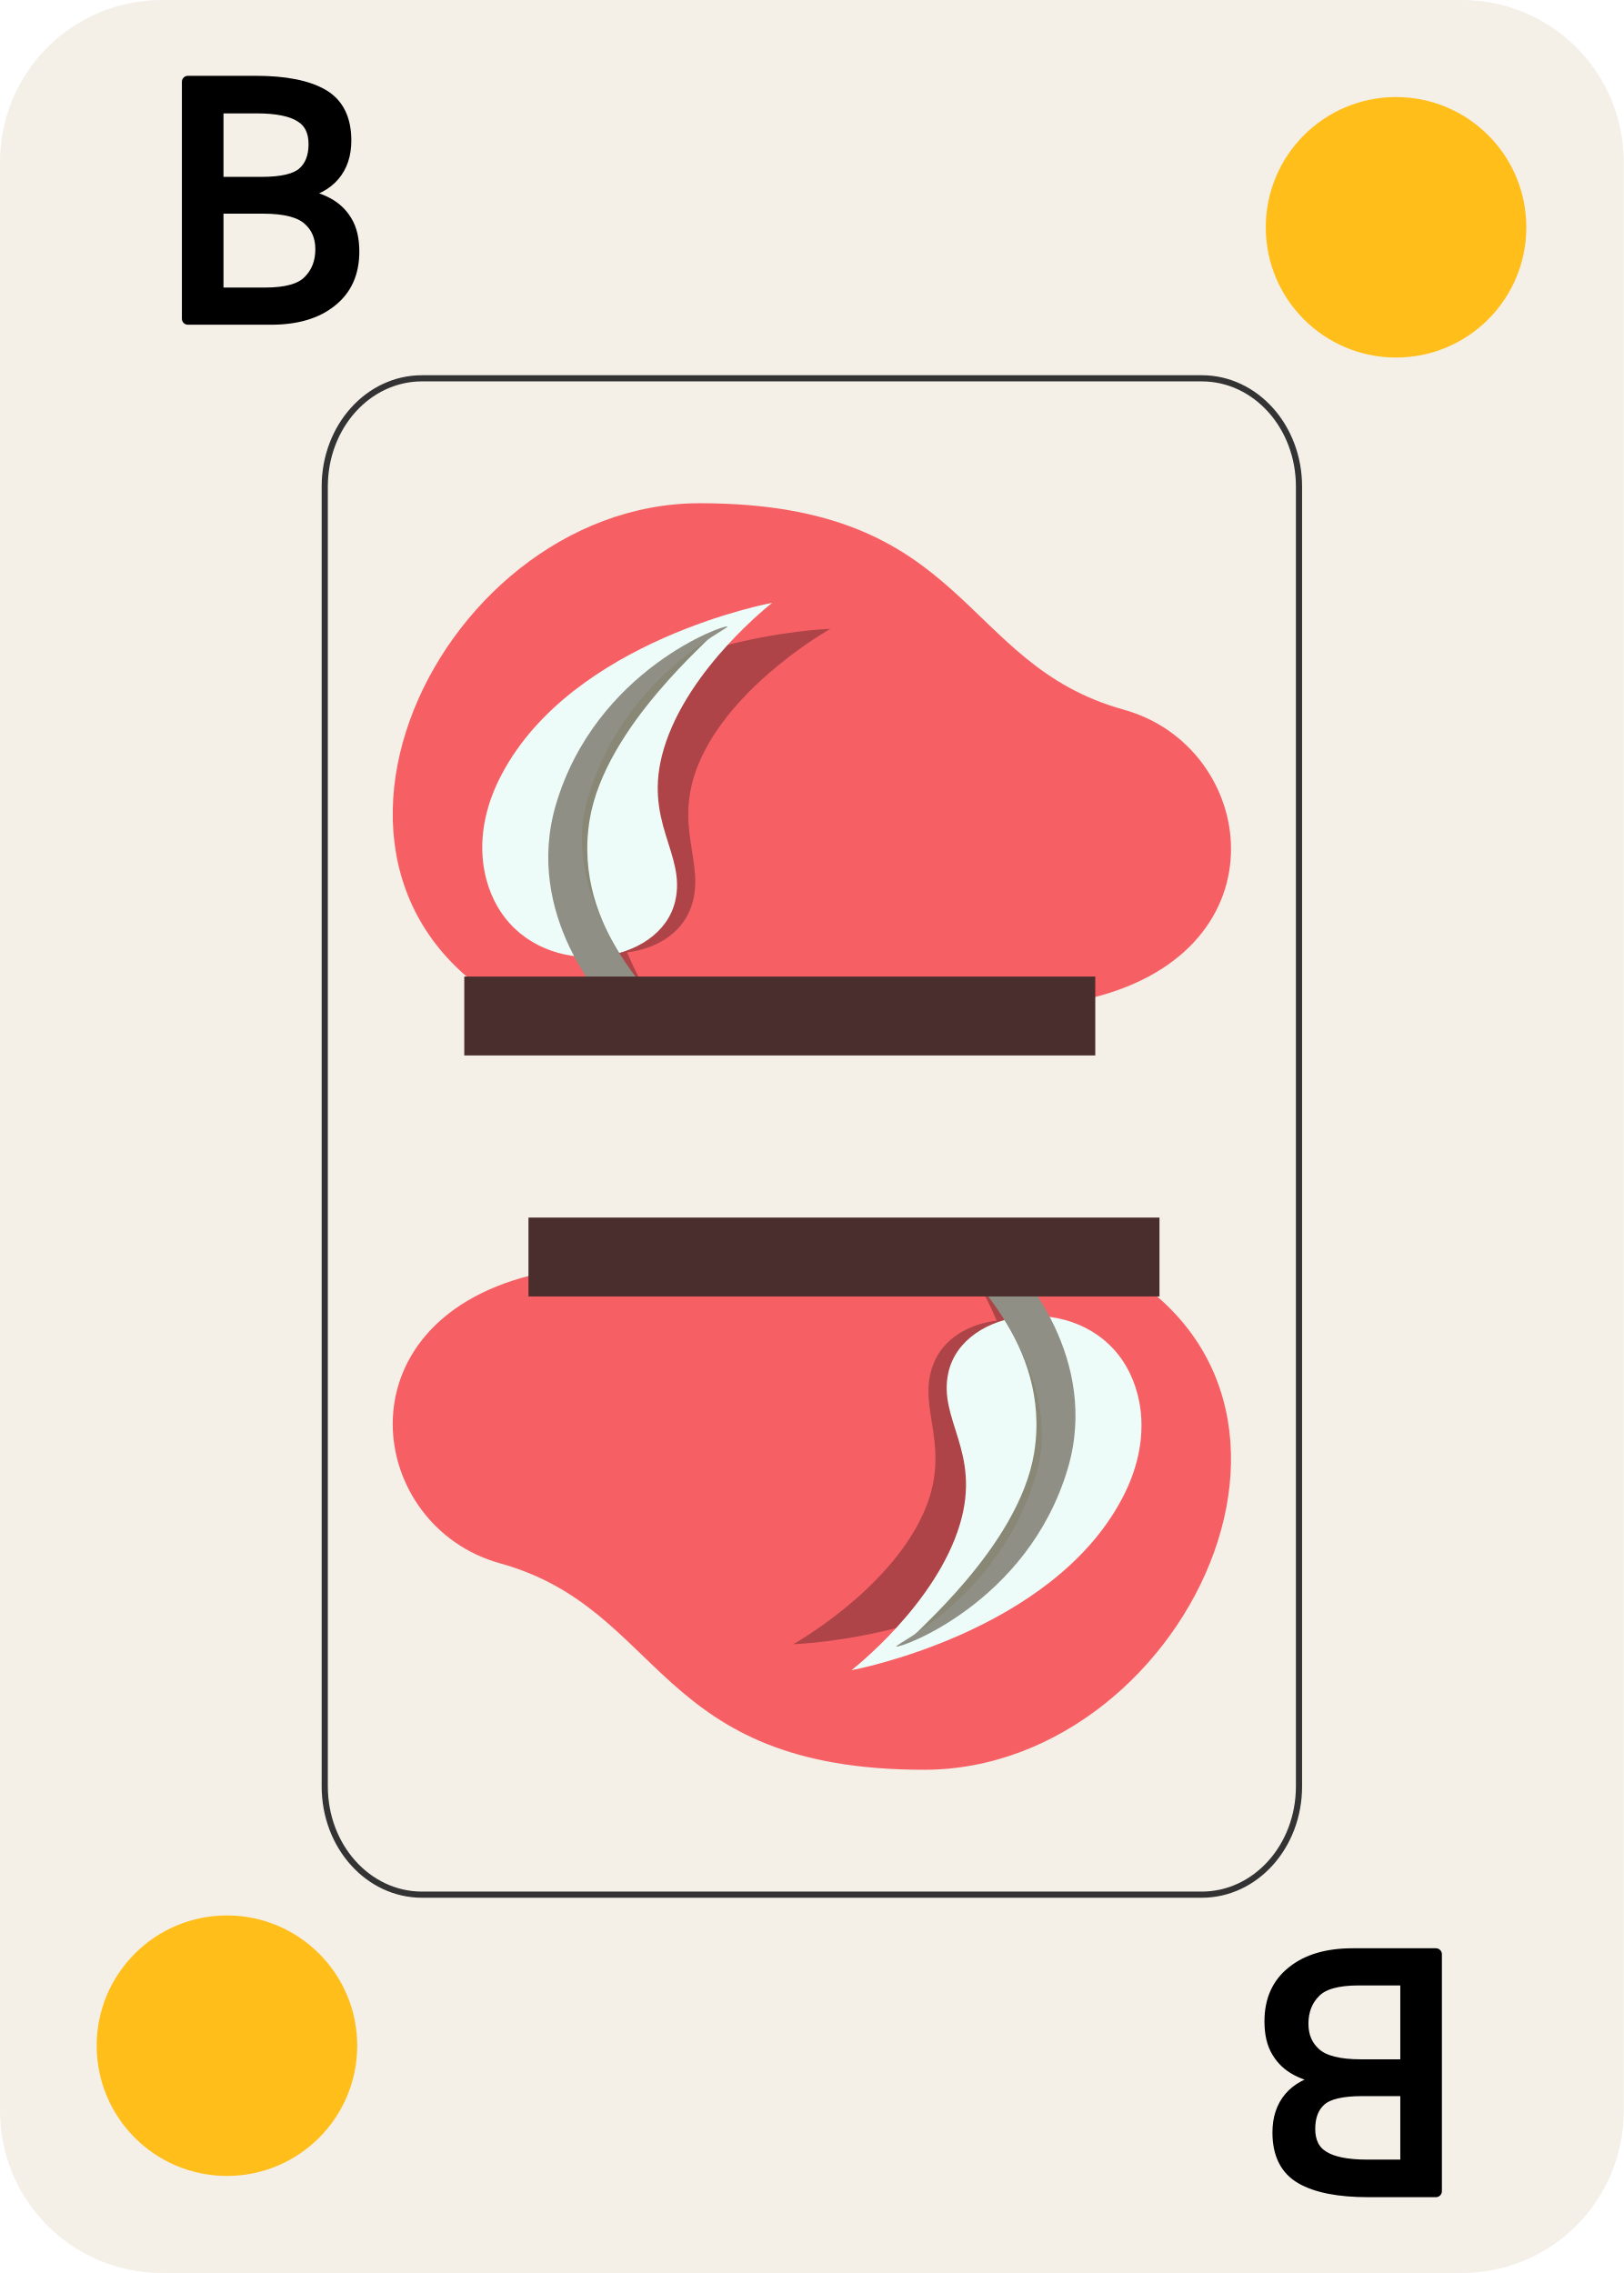
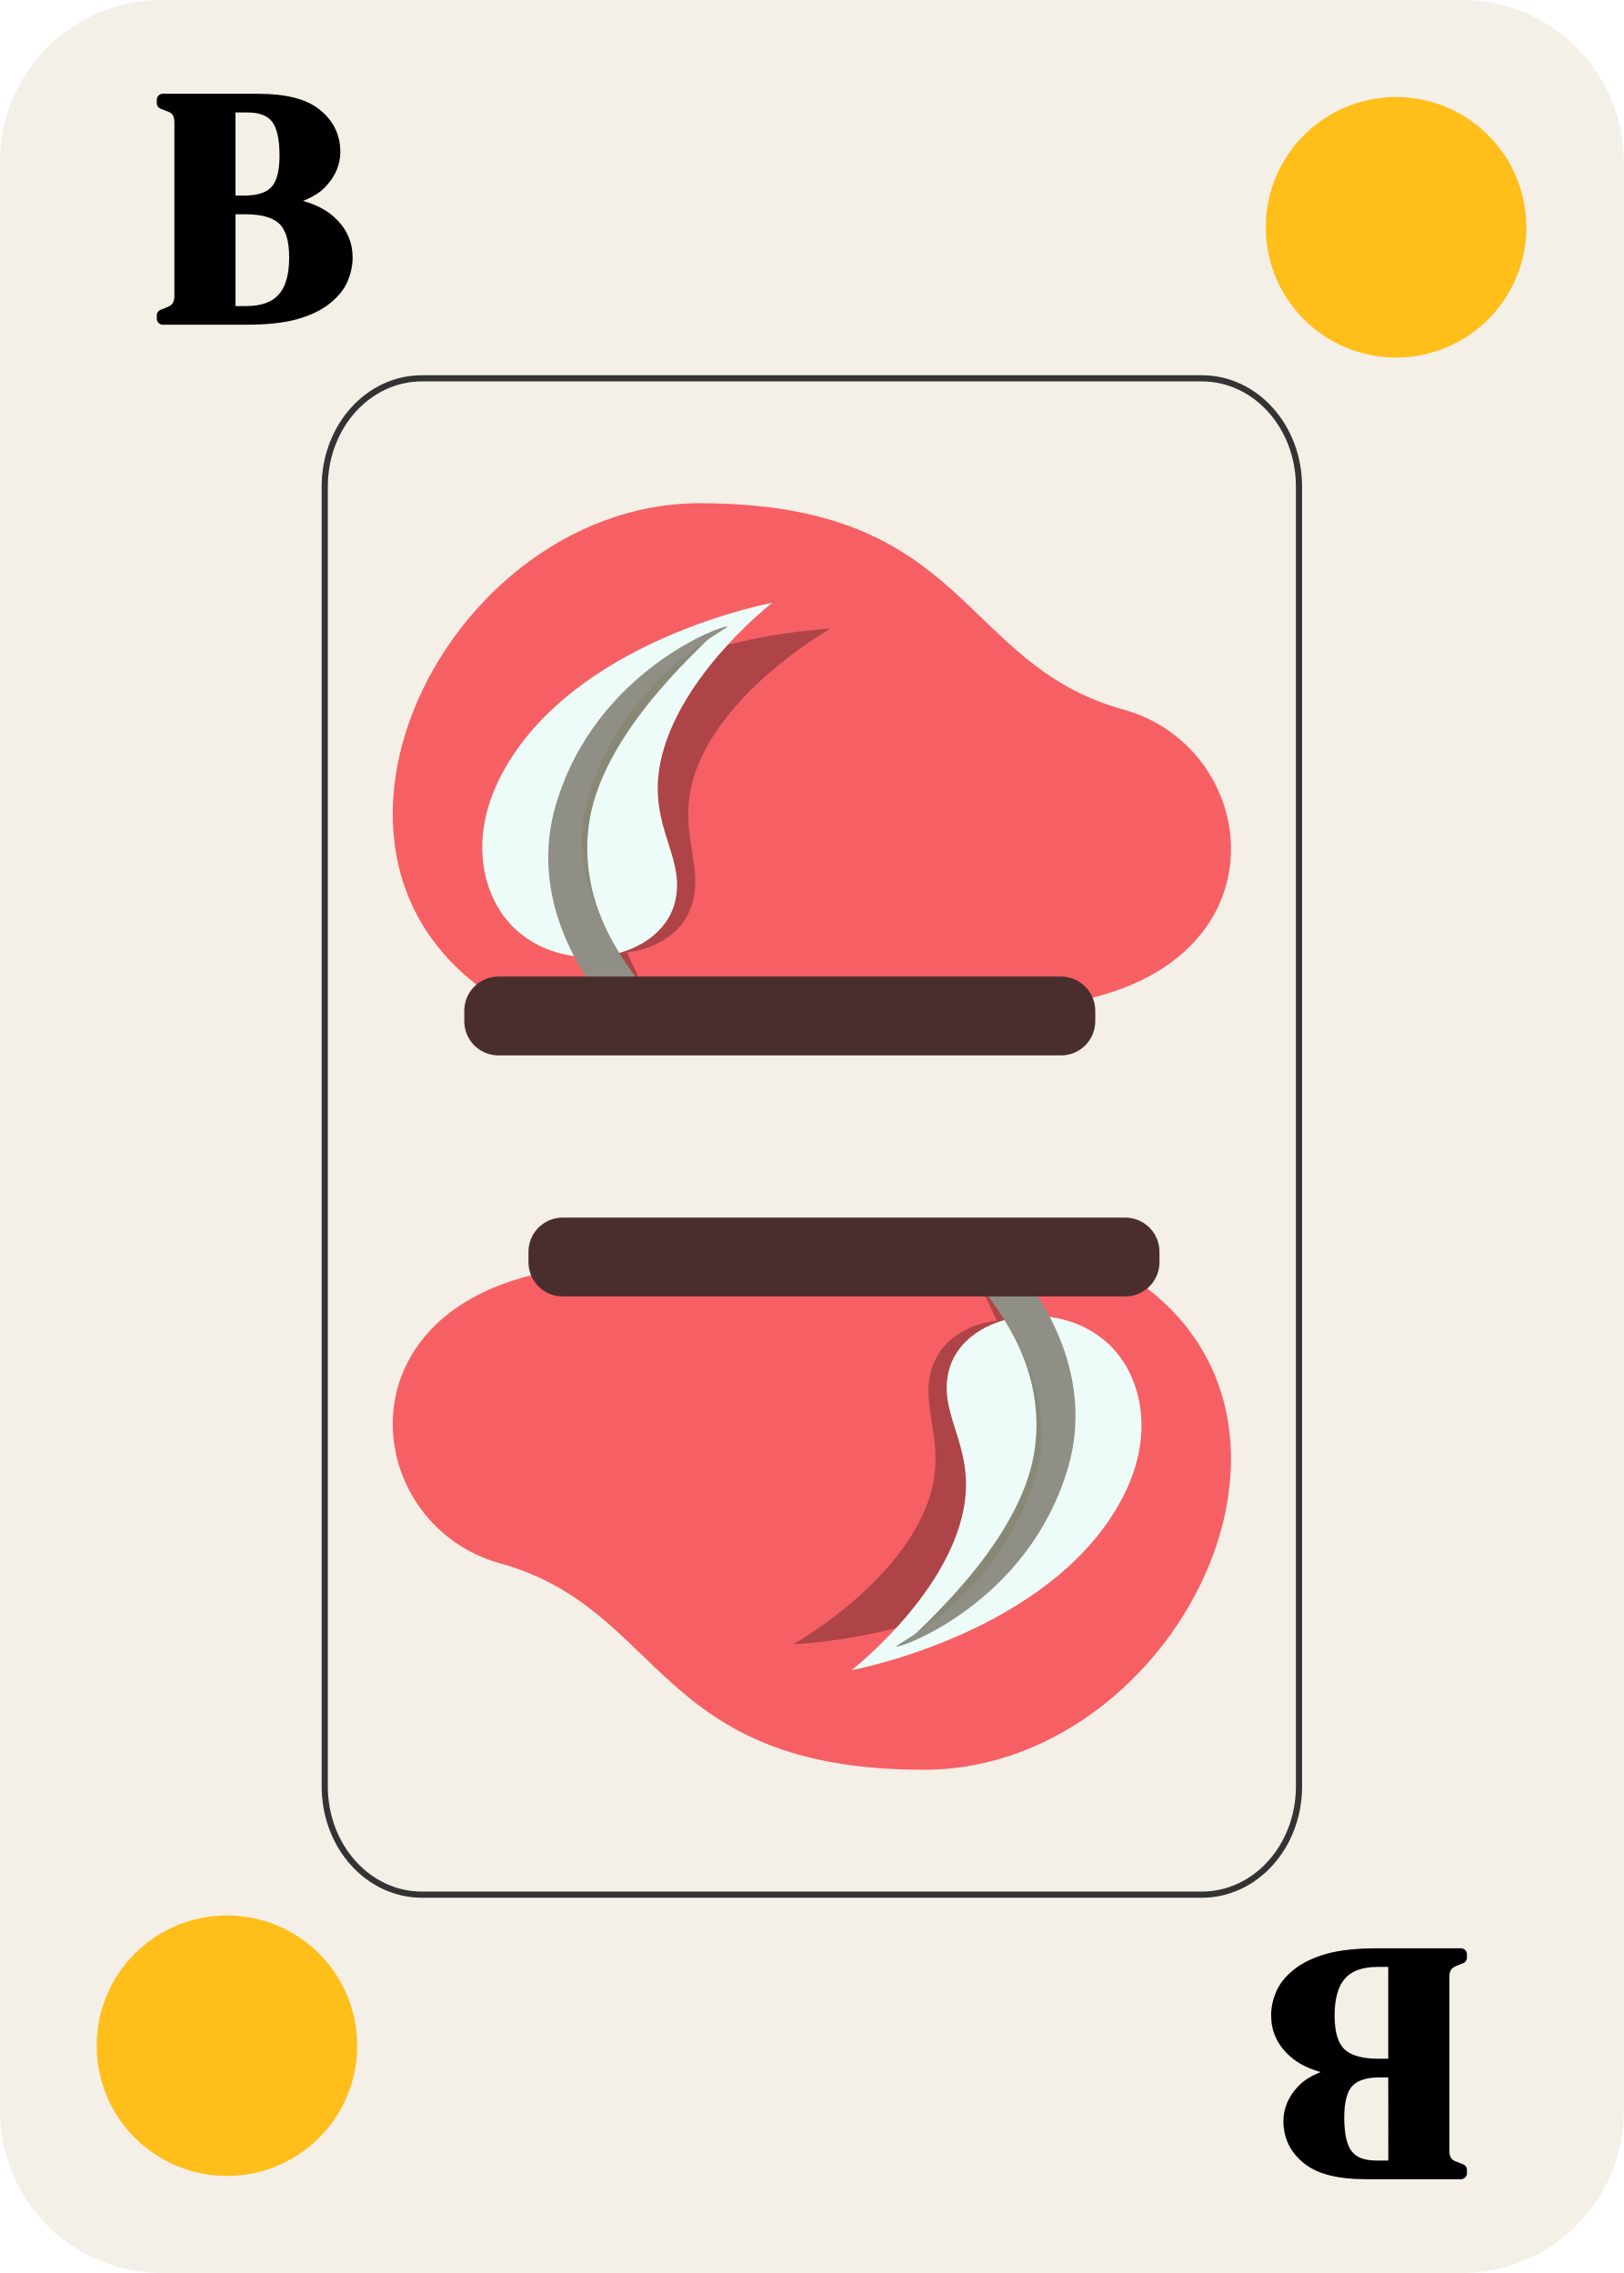
<svg xmlns="http://www.w3.org/2000/svg" width="63.5mm" height="88.9mm" viewBox="0 0 63.5 88.9" version="1.1" id="svg1">
  <defs id="defs1" />
  <g id="layer1" transform="translate(-1202.679,-13.55416)">
    <g id="g23">
      <path id="path479" style="fill:#f4efe7;stroke:none;stroke-width:3.81;stroke-linecap:round;paint-order:markers fill stroke" d="m 1209.021,13.554 h 50.817 c 3.513,0 6.342,2.832 6.342,6.35 v 76.2 c 0,3.518 -2.828,6.35 -6.342,6.35 h -50.817 c -3.513,0 -6.342,-2.832 -6.342,-6.35 v -76.2 c 0,-3.518 2.828,-6.35 6.342,-6.35 z" />
-       <text xml:space="preserve" style="font-size:12.973px;line-height:0.9;font-family:'DM Serif Display';-inkscape-font-specification:'DM Serif Display';text-align:start;letter-spacing:0px;word-spacing:0px;writing-mode:lr-tb;direction:ltr;text-anchor:start;fill:#000000;fill-opacity:1;stroke:#000000;stroke-width:0.47;stroke-linecap:round;stroke-linejoin:round;stroke-miterlimit:1.1;stroke-dasharray:none;stroke-opacity:1;paint-order:stroke fill markers" x="1208.761" y="26.019" id="text479">
-         <tspan id="tspan479" style="font-size:12.973px;fill:#000000;fill-opacity:1;stroke:#000000;stroke-width:0.47;stroke-linecap:round;stroke-linejoin:round;stroke-dasharray:none;stroke-opacity:1" x="1208.761" y="26.019">B</tspan>
-       </text>
+       <g aria-label="B" id="text479" style="font-size:12.973px;line-height:0.9;font-family:'DM Serif Display';-inkscape-font-specification:'DM Serif Display';letter-spacing:0px;word-spacing:0px;stroke:#000000;stroke-width:0.47;stroke-linecap:round;stroke-linejoin:round;stroke-miterlimit:1.1;paint-order:stroke fill markers">
+         <path d="m 1209.046,26.019 v -0.13 l 0.234,-0.091 q 0.26,-0.104 0.35,-0.259 0.104,-0.156 0.104,-0.415 v -6.772 q 0,-0.272 -0.104,-0.428 -0.091,-0.156 -0.35,-0.246 l -0.234,-0.091 v -0.13 h 3.723 q 1.583,0 2.283,0.584 0.701,0.571 0.701,1.453 0,0.662 -0.519,1.206 -0.506,0.532 -1.751,0.752 1.427,0.156 2.089,0.752 0.662,0.584 0.662,1.427 0,0.415 -0.182,0.843 -0.182,0.415 -0.623,0.765 -0.428,0.35 -1.181,0.571 -0.752,0.208 -1.907,0.208 z m 2.608,-4.579 h 0.558 q 0.869,0 1.245,-0.402 0.389,-0.402 0.389,-1.401 0,-1.038 -0.35,-1.479 -0.35,-0.441 -1.142,-0.441 h -0.701 z m 0,4.32 h 0.649 q 0.973,0 1.44,-0.519 0.48,-0.519 0.48,-1.622 0,-1.038 -0.454,-1.479 -0.454,-0.441 -1.492,-0.441 h -0.623 z" id="path28" />
+       </g>
      <path id="path480" style="fill:none;fill-opacity:0;stroke:#333333;stroke-width:0.241;stroke-linecap:round;stroke-dasharray:none;stroke-opacity:1;paint-order:markers fill stroke" d="m 1219.184,28.35 h 30.49 c 2.108,0 3.805,1.889 3.805,4.236 v 50.835 c 0,2.347 -1.697,4.236 -3.805,4.236 h -30.49 c -2.108,0 -3.805,-1.889 -3.805,-4.236 v -50.835 c 0,-2.347 1.697,-4.236 3.805,-4.236 z" />
-       <text xml:space="preserve" style="font-size:12.973px;line-height:0.9;font-family:'DM Serif Display';-inkscape-font-specification:'DM Serif Display';text-align:start;letter-spacing:0px;word-spacing:0px;writing-mode:lr-tb;direction:ltr;text-anchor:start;fill:#000000;fill-opacity:1;stroke:#000000;stroke-width:0.47;stroke-linecap:round;stroke-linejoin:round;stroke-miterlimit:1.1;stroke-dasharray:none;stroke-opacity:1;paint-order:stroke fill markers" x="-1260.097" y="-89.989" id="text480" transform="scale(-1)">
-         <tspan id="tspan480" style="font-size:12.973px;fill:#000000;fill-opacity:1;stroke:#000000;stroke-width:0.47;stroke-linecap:round;stroke-linejoin:round;stroke-dasharray:none;stroke-opacity:1" x="-1260.097" y="-89.989">B</tspan>
-       </text>
+       <g aria-label="B" transform="scale(-1)" id="text480" style="font-size:12.973px;line-height:0.9;font-family:'DM Serif Display';-inkscape-font-specification:'DM Serif Display';letter-spacing:0px;word-spacing:0px;stroke:#000000;stroke-width:0.47;stroke-linecap:round;stroke-linejoin:round;stroke-miterlimit:1.1;paint-order:stroke fill markers">
+         <path d="m -1259.812,-89.989 v -0.13 l 0.234,-0.091 q 0.259,-0.104 0.35,-0.259 0.104,-0.156 0.104,-0.415 v -6.772 q 0,-0.272 -0.104,-0.428 -0.091,-0.156 -0.35,-0.246 l -0.234,-0.091 v -0.13 h 3.723 q 1.583,0 2.283,0.584 0.701,0.571 0.701,1.453 0,0.662 -0.519,1.206 -0.506,0.532 -1.751,0.752 1.427,0.156 2.089,0.752 0.662,0.584 0.662,1.427 0,0.415 -0.182,0.843 -0.182,0.415 -0.623,0.765 -0.428,0.35 -1.181,0.571 -0.752,0.208 -1.907,0.208 z m 2.607,-4.579 h 0.558 q 0.869,0 1.245,-0.402 0.389,-0.402 0.389,-1.401 0,-1.038 -0.35,-1.479 -0.35,-0.441 -1.142,-0.441 h -0.701 z m 0,4.32 h 0.649 q 0.973,0 1.44,-0.519 0.48,-0.519 0.48,-1.622 0,-1.038 -0.454,-1.479 -0.454,-0.441 -1.492,-0.441 h -0.623 z" id="path31" />
+       </g>
      <path id="path481" style="fill:#ffbe1a;stroke-width:2.715;stroke-linecap:round;paint-order:markers fill stroke" d="m 1216.649,93.564 a 5.094,5.094 0 0 1 -5.094,5.094 5.094,5.094 0 0 1 -5.095,-5.094 5.094,5.094 0 0 1 5.095,-5.094 5.094,5.094 0 0 1 5.094,5.094 z" />
      <path id="path482" style="fill:#ffbe1a;stroke-width:2.715;stroke-linecap:round;paint-order:markers fill stroke" d="m 1262.369,22.444 a 5.094,5.094 0 0 1 -5.094,5.094 5.094,5.094 0 0 1 -5.095,-5.094 5.094,5.094 0 0 1 5.095,-5.094 5.094,5.094 0 0 1 5.094,5.094 z" />
      <path style="fill:#f66065;fill-opacity:1;stroke:none;stroke-width:0.717;stroke-linecap:square;paint-order:markers fill stroke" d="m 1224.332,53.711 c -12.115,-4.586 -4.817,-20.475 5.713,-20.475 10.578,0 10.112,6.281 16.582,8.075 5.197,1.442 6.391,9.354 -1.216,11.263 0,0 -16.091,3.024 -21.078,1.137 z" id="path491" />
      <path id="path492" style="fill:#000000;fill-opacity:0.295;stroke:none;stroke-width:0.351;stroke-linecap:square;stroke-opacity:1;paint-order:markers fill stroke" d="m 1235.157,38.147 c 0,0 -7.935,0.263 -11.467,5.075 -1.535,2.091 -1.394,4.085 -0.833,5.292 0.527,1.135 1.514,1.841 2.583,2.145 0.443,1.27 1.029,2.109 1.111,2.193 0.172,0.178 1.589,0.619 1.821,0.419 0.109,-0.094 -0.571,-1.065 -1.171,-2.468 1.109,-0.135 2.081,-0.705 2.471,-1.683 0.709,-1.78 -0.818,-3.262 0.442,-5.952 1.397,-2.983 5.043,-5.021 5.043,-5.021 z" />
      <path style="fill:#edfcf8;fill-opacity:1;stroke:none;stroke-width:0.351;stroke-linecap:square;stroke-opacity:1;paint-order:markers fill stroke" d="m 1222.294,43.851 c 2.779,-5.283 10.586,-6.721 10.586,-6.721 0,0 -3.303,2.557 -4.242,5.714 -0.847,2.848 0.883,4.087 0.447,5.952 -0.59,2.52 -5.034,3.13 -6.83,0.411 -0.734,-1.11 -1.169,-3.062 0.039,-5.357 z" id="path493" />
      <path style="fill:#898877;fill-opacity:1;stroke:none;stroke-width:0.351;stroke-linecap:square;stroke-opacity:1;paint-order:markers fill stroke" d="m 1226.653,52.917 c 0.196,0.15 1.664,0.376 1.863,0.144 0.206,-0.24 -3.493,-3.066 -2.778,-7.439 0.603,-3.686 4.866,-7.16 4.784,-7.243 -0.099,-0.1 -4.874,2.379 -5.932,7.575 -0.9,4.425 1.855,6.804 2.063,6.963 z" id="path494" />
      <path style="fill:#8f8f85;fill-opacity:1;stroke:none;stroke-width:0.351;stroke-linecap:square;stroke-opacity:1;paint-order:markers fill stroke" d="m 1226.552,52.95 c 0.196,0.15 1.664,0.376 1.863,0.144 0.206,-0.24 -4.001,-4.095 -2.744,-8.345 1.408,-4.759 5.536,-6.606 5.454,-6.69 -0.098,-0.1 -5.142,1.692 -6.703,6.955 -1.284,4.329 1.922,7.777 2.13,7.935 z" id="path495" />
-       <rect style="fill:#4a2e2d;fill-opacity:1;stroke:none;stroke-width:0.717;stroke-linecap:square;paint-order:markers fill stroke" id="rect495" width="24.677" height="3.085" x="1220.835" y="51.749" rx="0" ry="1.341" />
+       <path id="rect495" style="fill:#4a2e2d;stroke-width:0.717;stroke-linecap:square;paint-order:markers fill stroke" d="m 1222.176,51.749 h 21.995 c 0.743,0 1.341,0.598 1.341,1.341 v 0.402 c 0,0.743 -0.598,1.341 -1.341,1.341 h -21.995 c -0.743,0 -1.341,-0.598 -1.341,-1.341 V 53.09 c 0,-0.743 0.598,-1.341 1.341,-1.341 z" />
      <path style="fill:#f66065;fill-opacity:1;stroke:none;stroke-width:0.717;stroke-linecap:square;paint-order:markers fill stroke" d="m 1244.526,62.297 c 12.115,4.586 4.817,20.475 -5.713,20.475 -10.578,0 -10.112,-6.281 -16.582,-8.075 -5.197,-1.442 -6.391,-9.354 1.216,-11.263 0,0 16.091,-3.024 21.078,-1.137 z" id="path496" />
      <path id="path497" style="fill:#000000;fill-opacity:0.295;stroke:none;stroke-width:0.351;stroke-linecap:square;stroke-opacity:1;paint-order:markers fill stroke" d="m 1233.701,77.862 c 0,0 7.935,-0.263 11.467,-5.075 1.535,-2.091 1.394,-4.085 0.833,-5.292 -0.527,-1.135 -1.514,-1.841 -2.583,-2.145 -0.443,-1.27 -1.029,-2.109 -1.111,-2.193 -0.172,-0.178 -1.589,-0.619 -1.821,-0.419 -0.109,0.094 0.571,1.065 1.171,2.468 -1.109,0.135 -2.081,0.705 -2.471,1.683 -0.709,1.78 0.818,3.262 -0.442,5.952 -1.397,2.983 -5.043,5.021 -5.043,5.021 z" />
      <path style="fill:#edfcf8;fill-opacity:1;stroke:none;stroke-width:0.351;stroke-linecap:square;stroke-opacity:1;paint-order:markers fill stroke" d="m 1246.564,72.157 c -2.779,5.283 -10.586,6.721 -10.586,6.721 0,0 3.303,-2.557 4.242,-5.714 0.847,-2.848 -0.883,-4.087 -0.447,-5.952 0.59,-2.52 5.034,-3.13 6.83,-0.411 0.734,1.11 1.169,3.062 -0.039,5.357 z" id="path498" />
      <path style="fill:#898877;fill-opacity:1;stroke:none;stroke-width:0.351;stroke-linecap:square;stroke-opacity:1;paint-order:markers fill stroke" d="m 1242.205,63.092 c -0.196,-0.15 -1.664,-0.376 -1.863,-0.144 -0.206,0.24 3.493,3.066 2.778,7.439 -0.603,3.686 -4.866,7.16 -4.784,7.243 0.098,0.1 4.874,-2.379 5.932,-7.575 0.9,-4.425 -1.855,-6.804 -2.063,-6.963 z" id="path499" />
      <path style="fill:#8f8f85;fill-opacity:1;stroke:none;stroke-width:0.351;stroke-linecap:square;stroke-opacity:1;paint-order:markers fill stroke" d="m 1242.306,63.058 c -0.196,-0.15 -1.664,-0.376 -1.863,-0.144 -0.206,0.24 4.001,4.095 2.744,8.345 -1.408,4.759 -5.536,6.606 -5.454,6.69 0.098,0.1 5.142,-1.692 6.703,-6.955 1.284,-4.329 -1.922,-7.777 -2.13,-7.935 z" id="path500" />
-       <rect style="fill:#4a2e2d;fill-opacity:1;stroke:none;stroke-width:0.717;stroke-linecap:square;paint-order:markers fill stroke" id="rect500" width="24.677" height="3.085" x="-1248.023" y="-64.26" rx="0" ry="1.341" transform="scale(-1)" />
+       <path id="rect500" style="fill:#4a2e2d;stroke-width:0.717;stroke-linecap:square;paint-order:markers fill stroke" transform="scale(-1)" d="m -1246.682,-64.26 h 21.995 c 0.743,0 1.341,0.598 1.341,1.341 v 0.402 c 0,0.743 -0.598,1.341 -1.341,1.341 h -21.995 c -0.743,0 -1.341,-0.598 -1.341,-1.341 v -0.402 c 0,-0.743 0.598,-1.341 1.341,-1.341 z" />
    </g>
  </g>
</svg>
